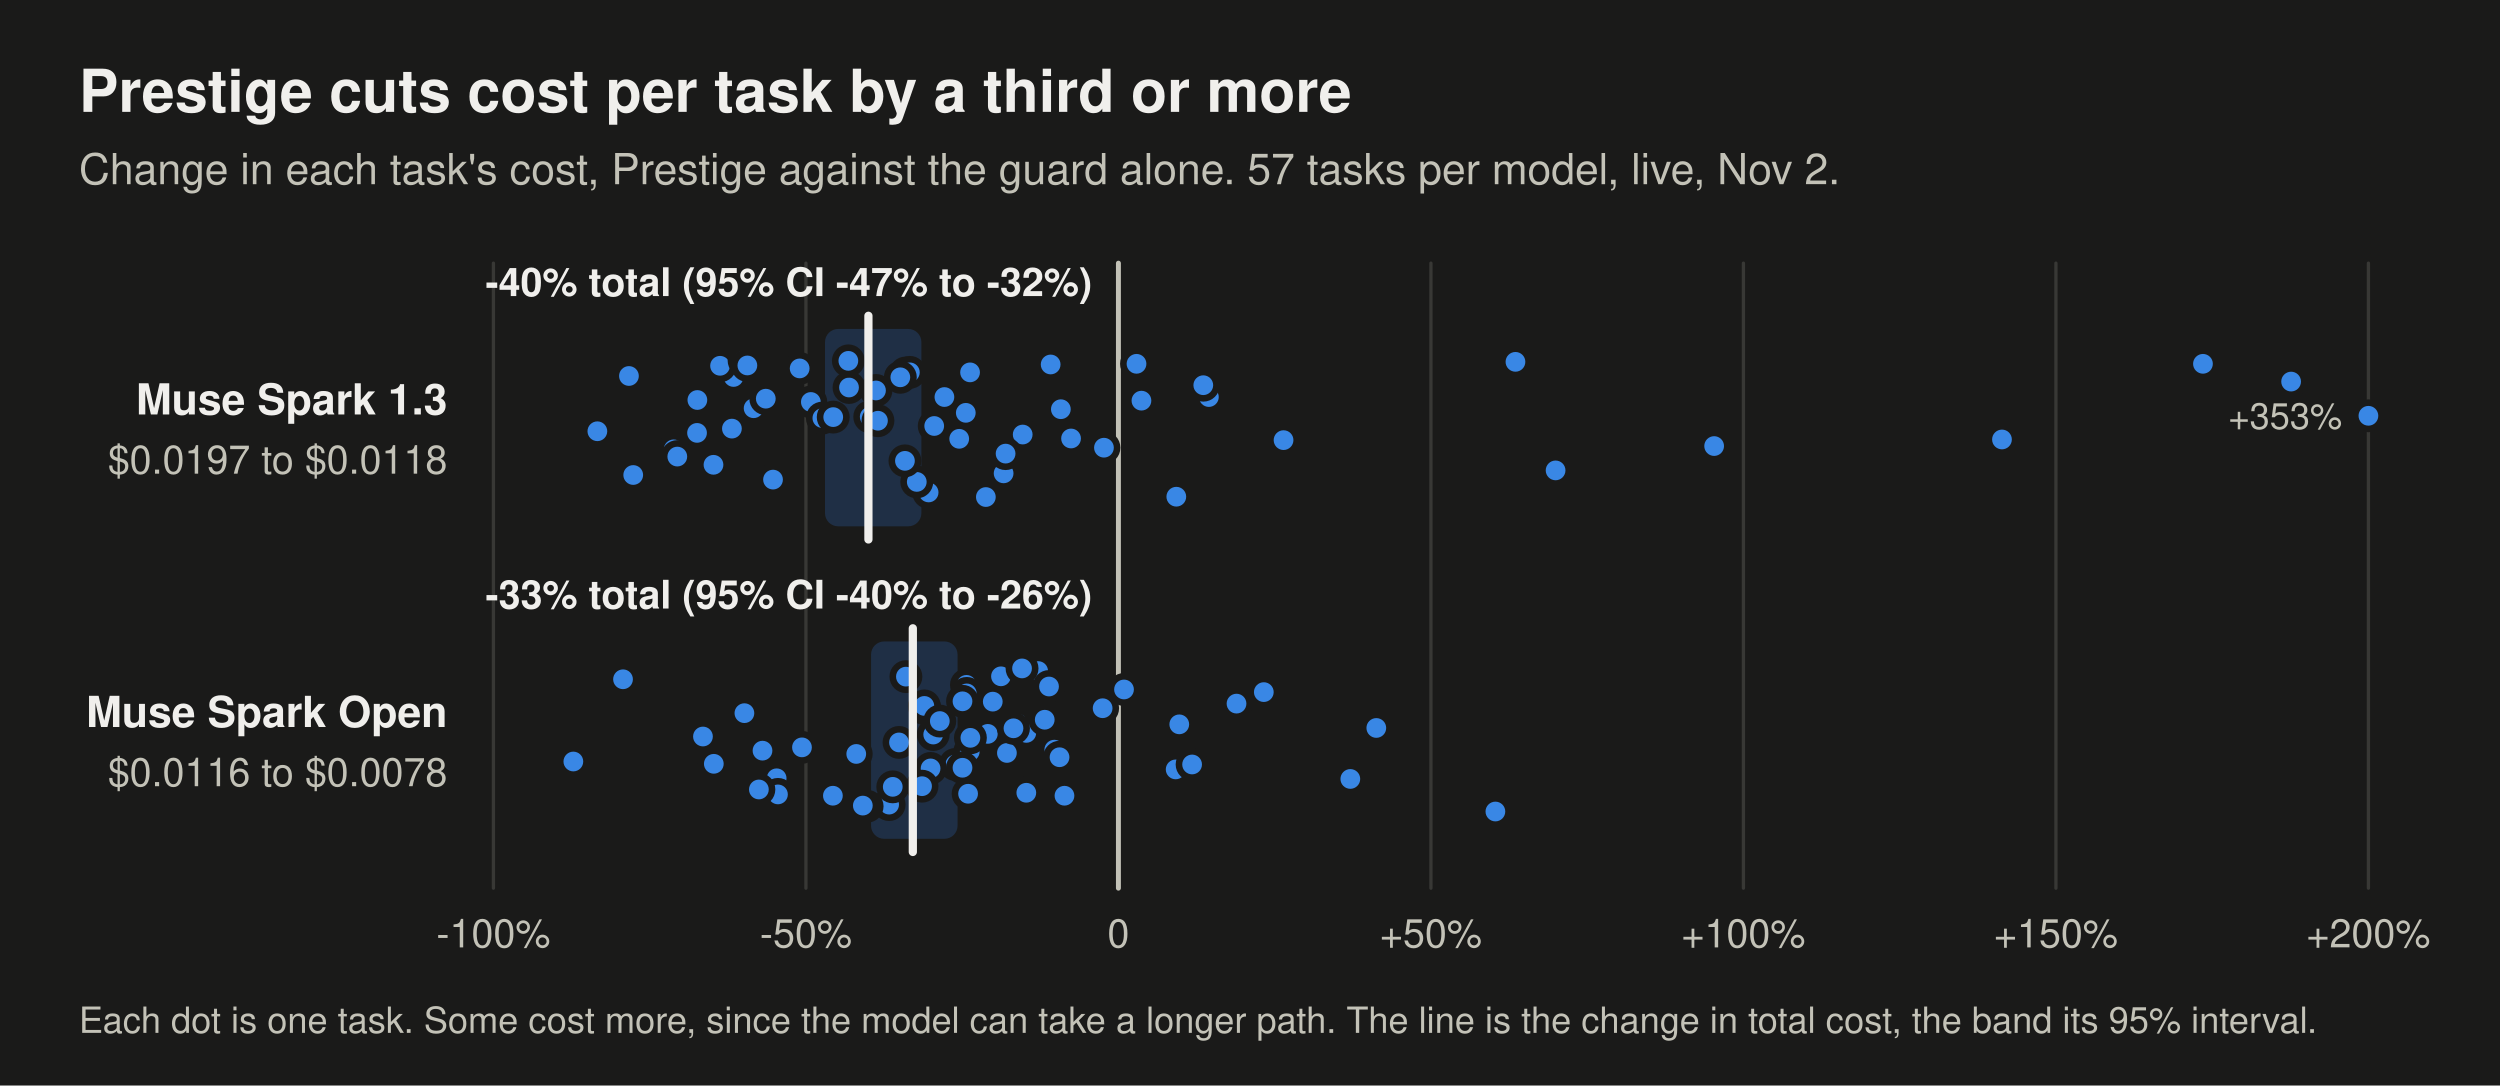
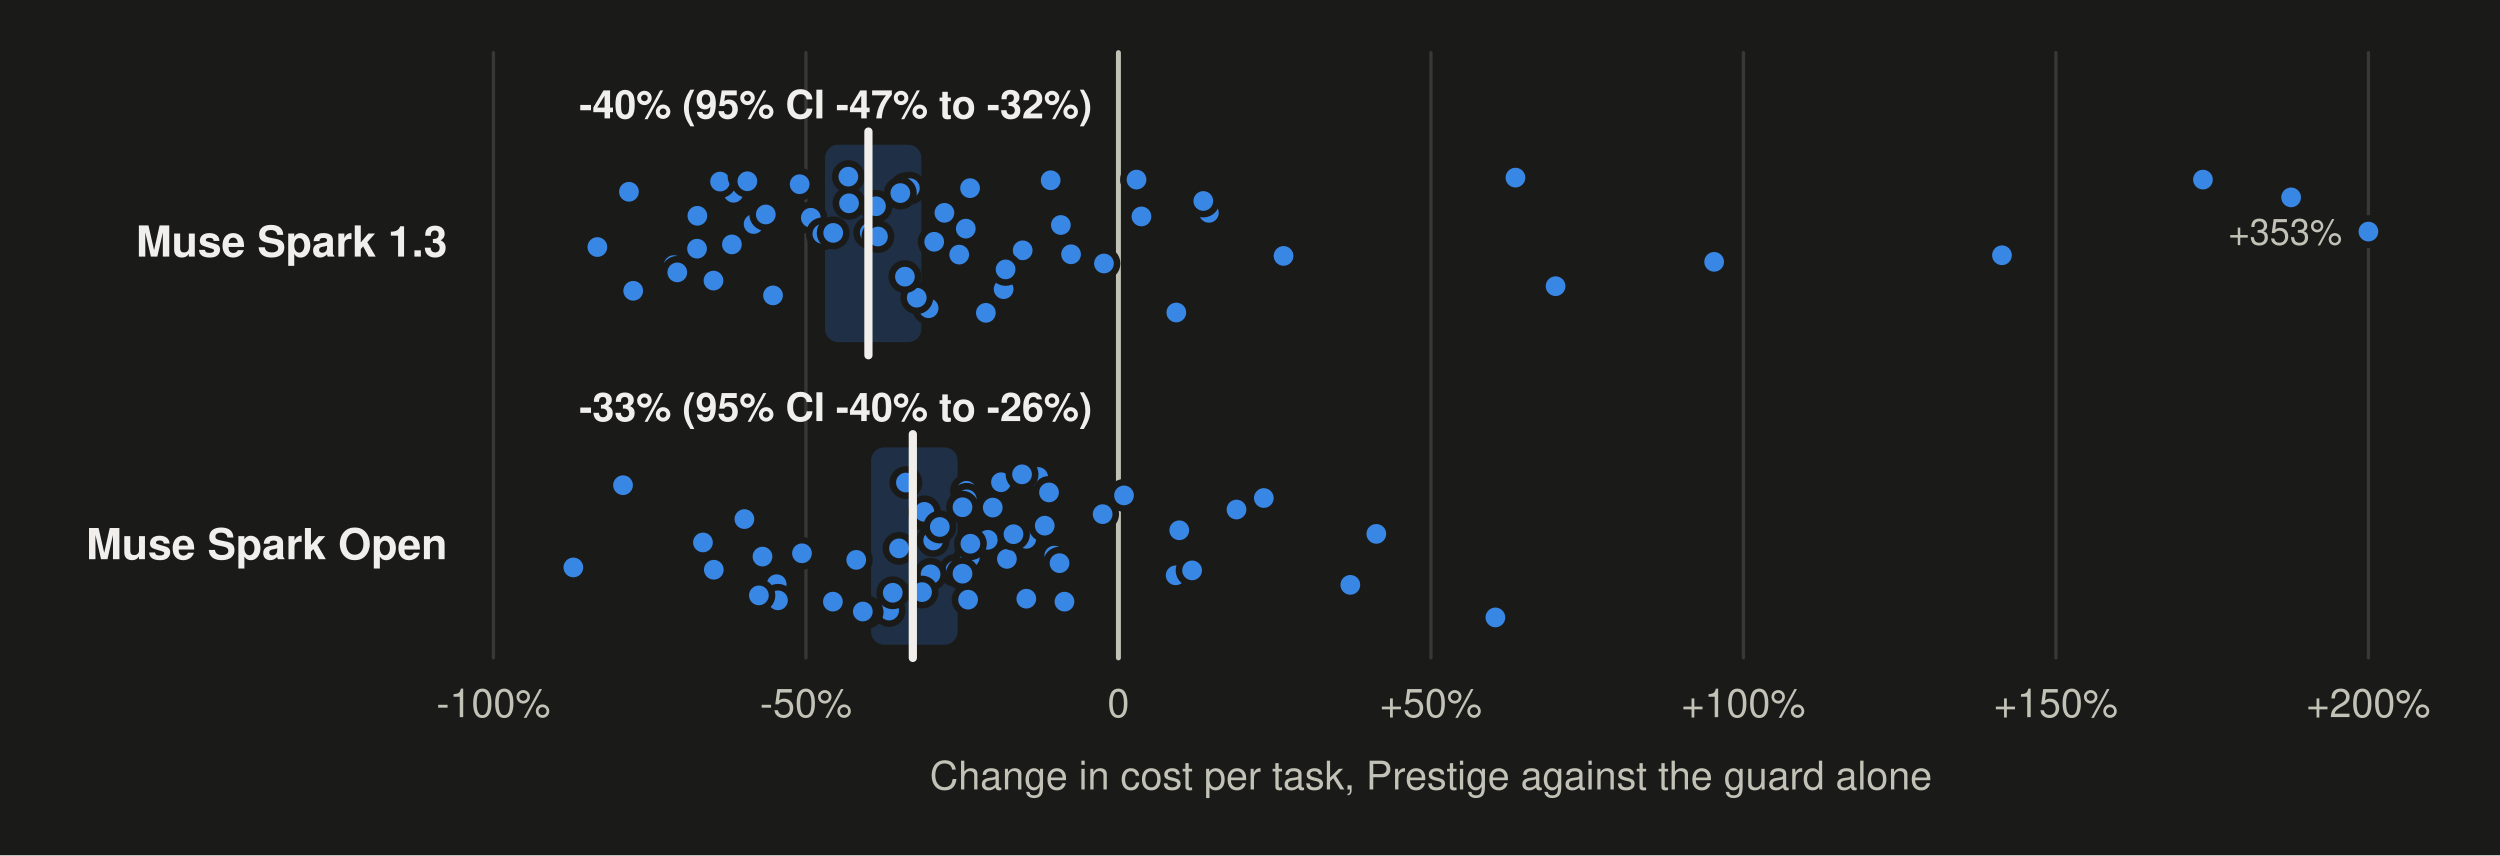
- <svg xmlns="http://www.w3.org/2000/svg" width="760" height="330" viewBox="0 0 760 330" role="img" aria-label="Prestige cuts cost per task by 40% on Muse Spark and 33% on Muse Spark Open">
-   <rect width="760" height="330" fill="#1a1a19" />
-   <text x="24.0" y="34.0" font-family="-apple-system, 'Segoe UI', Helvetica, Arial, sans-serif" font-size="18" font-weight="600" fill="#f0efec" text-anchor="start">Prestige cuts cost per task by a third or more</text>
-   <text x="24.0" y="56.0" font-family="-apple-system, 'Segoe UI', Helvetica, Arial, sans-serif" font-size="13" font-weight="400" fill="#c3c2b7" text-anchor="start">Change in each task's cost, Prestige against the guard alone. 57 tasks per model, live, Nov 2.</text>
-   <line x1="150.0" y1="80.0" x2="150.0" y2="270.0" stroke="#383835" stroke-width="1" stroke-linecap="round" />
-   <text x="150.0" y="288.0" font-family="-apple-system, 'Segoe UI', Helvetica, Arial, sans-serif" font-size="12" font-weight="400" fill="#c3c2b7" text-anchor="middle">-100%</text>
-   <line x1="245.0" y1="80.0" x2="245.0" y2="270.0" stroke="#383835" stroke-width="1" stroke-linecap="round" />
-   <text x="245.0" y="288.0" font-family="-apple-system, 'Segoe UI', Helvetica, Arial, sans-serif" font-size="12" font-weight="400" fill="#c3c2b7" text-anchor="middle">-50%</text>
-   <line x1="340.0" y1="80.0" x2="340.0" y2="270.0" stroke="#383835" stroke-width="1" stroke-linecap="round" />
-   <text x="340.0" y="288.0" font-family="-apple-system, 'Segoe UI', Helvetica, Arial, sans-serif" font-size="12" font-weight="400" fill="#c3c2b7" text-anchor="middle">0</text>
-   <line x1="435.0" y1="80.0" x2="435.0" y2="270.0" stroke="#383835" stroke-width="1" stroke-linecap="round" />
-   <text x="435.0" y="288.0" font-family="-apple-system, 'Segoe UI', Helvetica, Arial, sans-serif" font-size="12" font-weight="400" fill="#c3c2b7" text-anchor="middle">+50%</text>
-   <line x1="530.0" y1="80.0" x2="530.0" y2="270.0" stroke="#383835" stroke-width="1" stroke-linecap="round" />
-   <text x="530.0" y="288.0" font-family="-apple-system, 'Segoe UI', Helvetica, Arial, sans-serif" font-size="12" font-weight="400" fill="#c3c2b7" text-anchor="middle">+100%</text>
-   <line x1="625.0" y1="80.0" x2="625.0" y2="270.0" stroke="#383835" stroke-width="1" stroke-linecap="round" />
-   <text x="625.0" y="288.0" font-family="-apple-system, 'Segoe UI', Helvetica, Arial, sans-serif" font-size="12" font-weight="400" fill="#c3c2b7" text-anchor="middle">+150%</text>
-   <line x1="720.0" y1="80.0" x2="720.0" y2="270.0" stroke="#383835" stroke-width="1" stroke-linecap="round" />
-   <text x="720.0" y="288.0" font-family="-apple-system, 'Segoe UI', Helvetica, Arial, sans-serif" font-size="12" font-weight="400" fill="#c3c2b7" text-anchor="middle">+200%</text>
-   <line x1="340.0" y1="80.0" x2="340.0" y2="270.0" stroke="#c3c2b7" stroke-width="1.5" stroke-linecap="round" />
-   <text x="136.0" y="126.0" font-family="-apple-system, 'Segoe UI', Helvetica, Arial, sans-serif" font-size="13" font-weight="600" fill="#f0efec" text-anchor="end">Muse Spark 1.3</text>
-   <text x="136.0" y="144.0" font-family="-apple-system, 'Segoe UI', Helvetica, Arial, sans-serif" font-size="12" font-weight="400" fill="#c3c2b7" text-anchor="end">$0.0197 to $0.0118</text>
-   <rect x="250.8" y="100.0" width="29.3" height="60.0" rx="4" fill="#1f2f45" />
-   <circle cx="246.5" cy="122.2" r="4" fill="#3987e5" stroke="#1a1a19" stroke-width="2" />
-   <circle cx="223.0" cy="114.6" r="4" fill="#3987e5" stroke="#1a1a19" stroke-width="2" />
-   <circle cx="204.8" cy="136.6" r="4" fill="#3987e5" stroke="#1a1a19" stroke-width="2" />
-   <circle cx="218.9" cy="111.2" r="4" fill="#3987e5" stroke="#1a1a19" stroke-width="2" />
-   <circle cx="211.9" cy="131.6" r="4" fill="#3987e5" stroke="#1a1a19" stroke-width="2" />
-   <circle cx="229.1" cy="124.1" r="4" fill="#3987e5" stroke="#1a1a19" stroke-width="2" />
-   <circle cx="669.7" cy="110.6" r="4" fill="#3987e5" stroke="#1a1a19" stroke-width="2" />
-   <circle cx="222.5" cy="130.3" r="4" fill="#3987e5" stroke="#1a1a19" stroke-width="2" />
-   <circle cx="226.2" cy="109.6" r="4" fill="#3987e5" stroke="#1a1a19" stroke-width="2" />
-   <circle cx="250.0" cy="127.1" r="4" fill="#3987e5" stroke="#1a1a19" stroke-width="2" />
-   <circle cx="227.2" cy="111.1" r="4" fill="#3987e5" stroke="#1a1a19" stroke-width="2" />
-   <circle cx="243.1" cy="112.0" r="4" fill="#3987e5" stroke="#1a1a19" stroke-width="2" />
-   <circle cx="264.4" cy="126.7" r="4" fill="#3987e5" stroke="#1a1a19" stroke-width="2" />
-   <circle cx="192.5" cy="144.4" r="4" fill="#3987e5" stroke="#1a1a19" stroke-width="2" />
-   <circle cx="275.3" cy="113.4" r="4" fill="#3987e5" stroke="#1a1a19" stroke-width="2" />
-   <circle cx="258.1" cy="117.8" r="4" fill="#3987e5" stroke="#1a1a19" stroke-width="2" />
-   <circle cx="521.1" cy="135.6" r="4" fill="#3987e5" stroke="#1a1a19" stroke-width="2" />
-   <circle cx="282.3" cy="149.7" r="4" fill="#3987e5" stroke="#1a1a19" stroke-width="2" />
-   <circle cx="291.6" cy="133.4" r="4" fill="#3987e5" stroke="#1a1a19" stroke-width="2" />
-   <circle cx="293.6" cy="125.5" r="4" fill="#3987e5" stroke="#1a1a19" stroke-width="2" />
-   <circle cx="357.6" cy="151.0" r="4" fill="#3987e5" stroke="#1a1a19" stroke-width="2" />
-   <circle cx="460.7" cy="110.0" r="4" fill="#3987e5" stroke="#1a1a19" stroke-width="2" />
-   <circle cx="235.0" cy="145.8" r="4" fill="#3987e5" stroke="#1a1a19" stroke-width="2" />
-   <circle cx="367.5" cy="120.7" r="4" fill="#3987e5" stroke="#1a1a19" stroke-width="2" />
-   <circle cx="191.2" cy="114.3" r="4" fill="#3987e5" stroke="#1a1a19" stroke-width="2" />
-   <circle cx="276.6" cy="113.2" r="4" fill="#3987e5" stroke="#1a1a19" stroke-width="2" />
-   <circle cx="212.0" cy="121.6" r="4" fill="#3987e5" stroke="#1a1a19" stroke-width="2" />
-   <circle cx="305.1" cy="143.9" r="4" fill="#3987e5" stroke="#1a1a19" stroke-width="2" />
-   <circle cx="696.5" cy="116.0" r="4" fill="#3987e5" stroke="#1a1a19" stroke-width="2" />
-   <circle cx="608.6" cy="133.6" r="4" fill="#3987e5" stroke="#1a1a19" stroke-width="2" />
-   <circle cx="335.6" cy="136.1" r="4" fill="#3987e5" stroke="#1a1a19" stroke-width="2" />
-   <circle cx="322.5" cy="124.4" r="4" fill="#3987e5" stroke="#1a1a19" stroke-width="2" />
-   <circle cx="310.9" cy="132.1" r="4" fill="#3987e5" stroke="#1a1a19" stroke-width="2" />
-   <circle cx="319.4" cy="110.8" r="4" fill="#3987e5" stroke="#1a1a19" stroke-width="2" />
-   <circle cx="345.5" cy="110.6" r="4" fill="#3987e5" stroke="#1a1a19" stroke-width="2" />
-   <circle cx="365.8" cy="117.1" r="4" fill="#3987e5" stroke="#1a1a19" stroke-width="2" />
-   <circle cx="305.7" cy="137.9" r="4" fill="#3987e5" stroke="#1a1a19" stroke-width="2" />
-   <circle cx="253.3" cy="126.8" r="4" fill="#3987e5" stroke="#1a1a19" stroke-width="2" />
-   <circle cx="347.0" cy="121.8" r="4" fill="#3987e5" stroke="#1a1a19" stroke-width="2" />
-   <circle cx="390.2" cy="133.8" r="4" fill="#3987e5" stroke="#1a1a19" stroke-width="2" />
-   <circle cx="266.9" cy="127.9" r="4" fill="#3987e5" stroke="#1a1a19" stroke-width="2" />
-   <circle cx="232.8" cy="121.2" r="4" fill="#3987e5" stroke="#1a1a19" stroke-width="2" />
-   <circle cx="472.9" cy="143.0" r="4" fill="#3987e5" stroke="#1a1a19" stroke-width="2" />
-   <circle cx="205.9" cy="138.8" r="4" fill="#3987e5" stroke="#1a1a19" stroke-width="2" />
-   <circle cx="266.3" cy="118.7" r="4" fill="#3987e5" stroke="#1a1a19" stroke-width="2" />
-   <circle cx="325.6" cy="133.3" r="4" fill="#3987e5" stroke="#1a1a19" stroke-width="2" />
-   <circle cx="181.6" cy="131.1" r="4" fill="#3987e5" stroke="#1a1a19" stroke-width="2" />
-   <circle cx="278.7" cy="146.5" r="4" fill="#3987e5" stroke="#1a1a19" stroke-width="2" />
-   <circle cx="275.1" cy="140.1" r="4" fill="#3987e5" stroke="#1a1a19" stroke-width="2" />
-   <circle cx="287.1" cy="120.7" r="4" fill="#3987e5" stroke="#1a1a19" stroke-width="2" />
-   <circle cx="299.7" cy="151.1" r="4" fill="#3987e5" stroke="#1a1a19" stroke-width="2" />
-   <circle cx="294.9" cy="113.2" r="4" fill="#3987e5" stroke="#1a1a19" stroke-width="2" />
-   <circle cx="720.0" cy="126.4" r="4" fill="#3987e5" stroke="#1a1a19" stroke-width="2" />
-   <text x="712.0" y="130.4" font-family="-apple-system, 'Segoe UI', Helvetica, Arial, sans-serif" font-size="11" font-weight="400" fill="#c3c2b7" text-anchor="end">+353%</text>
-   <circle cx="216.9" cy="141.3" r="4" fill="#3987e5" stroke="#1a1a19" stroke-width="2" />
-   <circle cx="273.7" cy="114.7" r="4" fill="#3987e5" stroke="#1a1a19" stroke-width="2" />
-   <circle cx="284.0" cy="129.5" r="4" fill="#3987e5" stroke="#1a1a19" stroke-width="2" />
-   <circle cx="257.9" cy="109.7" r="4" fill="#3987e5" stroke="#1a1a19" stroke-width="2" />
-   <line x1="264.0" y1="96.0" x2="264.0" y2="164.0" stroke="#f0efec" stroke-width="2.5" stroke-linecap="round" />
-   <text x="332.0" y="90.0" font-family="-apple-system, 'Segoe UI', Helvetica, Arial, sans-serif" font-size="12" font-weight="600" fill="#f0efec" text-anchor="end">-40% total (95% CI -47% to -32%)</text>
-   <text x="136.0" y="221.0" font-family="-apple-system, 'Segoe UI', Helvetica, Arial, sans-serif" font-size="13" font-weight="600" fill="#f0efec" text-anchor="end">Muse Spark Open</text>
-   <text x="136.0" y="239.0" font-family="-apple-system, 'Segoe UI', Helvetica, Arial, sans-serif" font-size="12" font-weight="400" fill="#c3c2b7" text-anchor="end">$0.0116 to $0.0078</text>
-   <rect x="264.8" y="195.0" width="26.3" height="60.0" rx="4" fill="#1f2f45" />
-   <circle cx="290.4" cy="232.4" r="4" fill="#3987e5" stroke="#1a1a19" stroke-width="2" />
-   <circle cx="236.1" cy="236.6" r="4" fill="#3987e5" stroke="#1a1a19" stroke-width="2" />
-   <circle cx="231.8" cy="228.2" r="4" fill="#3987e5" stroke="#1a1a19" stroke-width="2" />
-   <circle cx="236.5" cy="241.5" r="4" fill="#3987e5" stroke="#1a1a19" stroke-width="2" />
-   <circle cx="226.3" cy="216.8" r="4" fill="#3987e5" stroke="#1a1a19" stroke-width="2" />
-   <circle cx="282.9" cy="233.6" r="4" fill="#3987e5" stroke="#1a1a19" stroke-width="2" />
-   <circle cx="260.3" cy="229.2" r="4" fill="#3987e5" stroke="#1a1a19" stroke-width="2" />
-   <circle cx="294.8" cy="228.5" r="4" fill="#3987e5" stroke="#1a1a19" stroke-width="2" />
-   <circle cx="300.3" cy="223.1" r="4" fill="#3987e5" stroke="#1a1a19" stroke-width="2" />
-   <circle cx="230.7" cy="240.0" r="4" fill="#3987e5" stroke="#1a1a19" stroke-width="2" />
-   <circle cx="270.3" cy="244.6" r="4" fill="#3987e5" stroke="#1a1a19" stroke-width="2" />
-   <circle cx="213.7" cy="223.9" r="4" fill="#3987e5" stroke="#1a1a19" stroke-width="2" />
-   <circle cx="217.0" cy="232.2" r="4" fill="#3987e5" stroke="#1a1a19" stroke-width="2" />
-   <circle cx="275.4" cy="205.7" r="4" fill="#3987e5" stroke="#1a1a19" stroke-width="2" />
-   <circle cx="357.4" cy="233.9" r="4" fill="#3987e5" stroke="#1a1a19" stroke-width="2" />
-   <circle cx="174.3" cy="231.5" r="4" fill="#3987e5" stroke="#1a1a19" stroke-width="2" />
-   <circle cx="454.6" cy="246.7" r="4" fill="#3987e5" stroke="#1a1a19" stroke-width="2" />
-   <circle cx="271.4" cy="239.2" r="4" fill="#3987e5" stroke="#1a1a19" stroke-width="2" />
-   <circle cx="281.2" cy="215.5" r="4" fill="#3987e5" stroke="#1a1a19" stroke-width="2" />
-   <circle cx="309.4" cy="220.0" r="4" fill="#3987e5" stroke="#1a1a19" stroke-width="2" />
-   <circle cx="362.4" cy="232.4" r="4" fill="#3987e5" stroke="#1a1a19" stroke-width="2" />
-   <circle cx="315.6" cy="204.0" r="4" fill="#3987e5" stroke="#1a1a19" stroke-width="2" />
-   <circle cx="283.7" cy="223.3" r="4" fill="#3987e5" stroke="#1a1a19" stroke-width="2" />
-   <circle cx="384.2" cy="210.4" r="4" fill="#3987e5" stroke="#1a1a19" stroke-width="2" />
-   <circle cx="293.8" cy="208.2" r="4" fill="#3987e5" stroke="#1a1a19" stroke-width="2" />
-   <circle cx="304.3" cy="205.6" r="4" fill="#3987e5" stroke="#1a1a19" stroke-width="2" />
-   <circle cx="410.5" cy="236.8" r="4" fill="#3987e5" stroke="#1a1a19" stroke-width="2" />
-   <circle cx="318.9" cy="208.7" r="4" fill="#3987e5" stroke="#1a1a19" stroke-width="2" />
-   <circle cx="375.9" cy="213.9" r="4" fill="#3987e5" stroke="#1a1a19" stroke-width="2" />
-   <circle cx="358.5" cy="220.2" r="4" fill="#3987e5" stroke="#1a1a19" stroke-width="2" />
-   <circle cx="294.3" cy="241.3" r="4" fill="#3987e5" stroke="#1a1a19" stroke-width="2" />
-   <circle cx="189.4" cy="206.5" r="4" fill="#3987e5" stroke="#1a1a19" stroke-width="2" />
-   <circle cx="312.0" cy="222.8" r="4" fill="#3987e5" stroke="#1a1a19" stroke-width="2" />
-   <circle cx="243.8" cy="227.2" r="4" fill="#3987e5" stroke="#1a1a19" stroke-width="2" />
-   <circle cx="323.6" cy="241.9" r="4" fill="#3987e5" stroke="#1a1a19" stroke-width="2" />
-   <circle cx="280.3" cy="239.0" r="4" fill="#3987e5" stroke="#1a1a19" stroke-width="2" />
-   <circle cx="312.0" cy="241.0" r="4" fill="#3987e5" stroke="#1a1a19" stroke-width="2" />
-   <circle cx="335.2" cy="215.3" r="4" fill="#3987e5" stroke="#1a1a19" stroke-width="2" />
-   <circle cx="418.4" cy="221.3" r="4" fill="#3987e5" stroke="#1a1a19" stroke-width="2" />
-   <circle cx="317.6" cy="218.8" r="4" fill="#3987e5" stroke="#1a1a19" stroke-width="2" />
-   <circle cx="253.2" cy="241.9" r="4" fill="#3987e5" stroke="#1a1a19" stroke-width="2" />
-   <circle cx="263.6" cy="245.1" r="4" fill="#3987e5" stroke="#1a1a19" stroke-width="2" />
-   <circle cx="341.7" cy="209.6" r="4" fill="#3987e5" stroke="#1a1a19" stroke-width="2" />
-   <circle cx="293.9" cy="210.8" r="4" fill="#3987e5" stroke="#1a1a19" stroke-width="2" />
-   <circle cx="292.6" cy="213.2" r="4" fill="#3987e5" stroke="#1a1a19" stroke-width="2" />
-   <circle cx="301.8" cy="213.3" r="4" fill="#3987e5" stroke="#1a1a19" stroke-width="2" />
-   <circle cx="295.0" cy="224.3" r="4" fill="#3987e5" stroke="#1a1a19" stroke-width="2" />
-   <circle cx="306.1" cy="228.9" r="4" fill="#3987e5" stroke="#1a1a19" stroke-width="2" />
-   <circle cx="281.0" cy="214.6" r="4" fill="#3987e5" stroke="#1a1a19" stroke-width="2" />
-   <circle cx="310.7" cy="203.2" r="4" fill="#3987e5" stroke="#1a1a19" stroke-width="2" />
-   <circle cx="308.1" cy="221.4" r="4" fill="#3987e5" stroke="#1a1a19" stroke-width="2" />
-   <circle cx="285.7" cy="219.2" r="4" fill="#3987e5" stroke="#1a1a19" stroke-width="2" />
-   <circle cx="320.5" cy="227.9" r="4" fill="#3987e5" stroke="#1a1a19" stroke-width="2" />
-   <circle cx="262.3" cy="244.9" r="4" fill="#3987e5" stroke="#1a1a19" stroke-width="2" />
-   <circle cx="292.6" cy="233.4" r="4" fill="#3987e5" stroke="#1a1a19" stroke-width="2" />
-   <circle cx="273.3" cy="225.7" r="4" fill="#3987e5" stroke="#1a1a19" stroke-width="2" />
-   <circle cx="322.1" cy="230.2" r="4" fill="#3987e5" stroke="#1a1a19" stroke-width="2" />
-   <line x1="277.5" y1="191.0" x2="277.5" y2="259.0" stroke="#f0efec" stroke-width="2.5" stroke-linecap="round" />
-   <text x="332.0" y="185.0" font-family="-apple-system, 'Segoe UI', Helvetica, Arial, sans-serif" font-size="12" font-weight="600" fill="#f0efec" text-anchor="end">-33% total (95% CI -40% to -26%)</text>
-   <text x="24.0" y="314.0" font-family="-apple-system, 'Segoe UI', Helvetica, Arial, sans-serif" font-size="11" font-weight="400" fill="#c3c2b7" text-anchor="start">Each dot is one task. Some cost more, since the model can take a longer path. The line is the change in total cost, the band its 95% interval.</text>
+ <svg xmlns="http://www.w3.org/2000/svg" width="760" height="260" viewBox="0 0 760 260" role="img" aria-label="Change in cost per task, Prestige against the guard alone">
+   <rect width="760" height="260" fill="#1a1a19" />
+   <line x1="150.0" y1="16.0" x2="150.0" y2="200.0" stroke="#383835" stroke-width="1" stroke-linecap="round" />
+   <text x="150.0" y="218.0" font-family="-apple-system, 'Segoe UI', Helvetica, Arial, sans-serif" font-size="12" font-weight="400" fill="#c3c2b7" text-anchor="middle">-100%</text>
+   <line x1="245.0" y1="16.0" x2="245.0" y2="200.0" stroke="#383835" stroke-width="1" stroke-linecap="round" />
+   <text x="245.0" y="218.0" font-family="-apple-system, 'Segoe UI', Helvetica, Arial, sans-serif" font-size="12" font-weight="400" fill="#c3c2b7" text-anchor="middle">-50%</text>
+   <line x1="340.0" y1="16.0" x2="340.0" y2="200.0" stroke="#383835" stroke-width="1" stroke-linecap="round" />
+   <text x="340.0" y="218.0" font-family="-apple-system, 'Segoe UI', Helvetica, Arial, sans-serif" font-size="12" font-weight="400" fill="#c3c2b7" text-anchor="middle">0</text>
+   <line x1="435.0" y1="16.0" x2="435.0" y2="200.0" stroke="#383835" stroke-width="1" stroke-linecap="round" />
+   <text x="435.0" y="218.0" font-family="-apple-system, 'Segoe UI', Helvetica, Arial, sans-serif" font-size="12" font-weight="400" fill="#c3c2b7" text-anchor="middle">+50%</text>
+   <line x1="530.0" y1="16.0" x2="530.0" y2="200.0" stroke="#383835" stroke-width="1" stroke-linecap="round" />
+   <text x="530.0" y="218.0" font-family="-apple-system, 'Segoe UI', Helvetica, Arial, sans-serif" font-size="12" font-weight="400" fill="#c3c2b7" text-anchor="middle">+100%</text>
+   <line x1="625.0" y1="16.0" x2="625.0" y2="200.0" stroke="#383835" stroke-width="1" stroke-linecap="round" />
+   <text x="625.0" y="218.0" font-family="-apple-system, 'Segoe UI', Helvetica, Arial, sans-serif" font-size="12" font-weight="400" fill="#c3c2b7" text-anchor="middle">+150%</text>
+   <line x1="720.0" y1="16.0" x2="720.0" y2="200.0" stroke="#383835" stroke-width="1" stroke-linecap="round" />
+   <text x="720.0" y="218.0" font-family="-apple-system, 'Segoe UI', Helvetica, Arial, sans-serif" font-size="12" font-weight="400" fill="#c3c2b7" text-anchor="middle">+200%</text>
+   <text x="435.0" y="240.0" font-family="-apple-system, 'Segoe UI', Helvetica, Arial, sans-serif" font-size="12" font-weight="400" fill="#c3c2b7" text-anchor="middle">Change in cost per task, Prestige against the guard alone</text>
+   <line x1="340.0" y1="16.0" x2="340.0" y2="200.0" stroke="#c3c2b7" stroke-width="1.5" stroke-linecap="round" />
+   <text x="136.0" y="78.0" font-family="-apple-system, 'Segoe UI', Helvetica, Arial, sans-serif" font-size="13" font-weight="600" fill="#f0efec" text-anchor="end">Muse Spark 1.3</text>
+   <rect x="250.8" y="44.0" width="29.3" height="60.0" rx="4" fill="#1f2f45" />
+   <circle cx="246.5" cy="66.2" r="4" fill="#3987e5" stroke="#1a1a19" stroke-width="2" />
+   <circle cx="223.0" cy="58.6" r="4" fill="#3987e5" stroke="#1a1a19" stroke-width="2" />
+   <circle cx="204.8" cy="80.6" r="4" fill="#3987e5" stroke="#1a1a19" stroke-width="2" />
+   <circle cx="218.9" cy="55.2" r="4" fill="#3987e5" stroke="#1a1a19" stroke-width="2" />
+   <circle cx="211.9" cy="75.6" r="4" fill="#3987e5" stroke="#1a1a19" stroke-width="2" />
+   <circle cx="229.1" cy="68.1" r="4" fill="#3987e5" stroke="#1a1a19" stroke-width="2" />
+   <circle cx="669.7" cy="54.6" r="4" fill="#3987e5" stroke="#1a1a19" stroke-width="2" />
+   <circle cx="222.5" cy="74.3" r="4" fill="#3987e5" stroke="#1a1a19" stroke-width="2" />
+   <circle cx="226.2" cy="53.6" r="4" fill="#3987e5" stroke="#1a1a19" stroke-width="2" />
+   <circle cx="250.0" cy="71.1" r="4" fill="#3987e5" stroke="#1a1a19" stroke-width="2" />
+   <circle cx="227.2" cy="55.1" r="4" fill="#3987e5" stroke="#1a1a19" stroke-width="2" />
+   <circle cx="243.1" cy="56.0" r="4" fill="#3987e5" stroke="#1a1a19" stroke-width="2" />
+   <circle cx="264.4" cy="70.7" r="4" fill="#3987e5" stroke="#1a1a19" stroke-width="2" />
+   <circle cx="192.5" cy="88.4" r="4" fill="#3987e5" stroke="#1a1a19" stroke-width="2" />
+   <circle cx="275.3" cy="57.4" r="4" fill="#3987e5" stroke="#1a1a19" stroke-width="2" />
+   <circle cx="258.1" cy="61.8" r="4" fill="#3987e5" stroke="#1a1a19" stroke-width="2" />
+   <circle cx="521.1" cy="79.6" r="4" fill="#3987e5" stroke="#1a1a19" stroke-width="2" />
+   <circle cx="282.3" cy="93.7" r="4" fill="#3987e5" stroke="#1a1a19" stroke-width="2" />
+   <circle cx="291.6" cy="77.4" r="4" fill="#3987e5" stroke="#1a1a19" stroke-width="2" />
+   <circle cx="293.6" cy="69.5" r="4" fill="#3987e5" stroke="#1a1a19" stroke-width="2" />
+   <circle cx="357.6" cy="95.0" r="4" fill="#3987e5" stroke="#1a1a19" stroke-width="2" />
+   <circle cx="460.7" cy="54.0" r="4" fill="#3987e5" stroke="#1a1a19" stroke-width="2" />
+   <circle cx="235.0" cy="89.8" r="4" fill="#3987e5" stroke="#1a1a19" stroke-width="2" />
+   <circle cx="367.5" cy="64.7" r="4" fill="#3987e5" stroke="#1a1a19" stroke-width="2" />
+   <circle cx="191.2" cy="58.3" r="4" fill="#3987e5" stroke="#1a1a19" stroke-width="2" />
+   <circle cx="276.6" cy="57.2" r="4" fill="#3987e5" stroke="#1a1a19" stroke-width="2" />
+   <circle cx="212.0" cy="65.6" r="4" fill="#3987e5" stroke="#1a1a19" stroke-width="2" />
+   <circle cx="305.1" cy="87.9" r="4" fill="#3987e5" stroke="#1a1a19" stroke-width="2" />
+   <circle cx="696.5" cy="60.0" r="4" fill="#3987e5" stroke="#1a1a19" stroke-width="2" />
+   <circle cx="608.6" cy="77.6" r="4" fill="#3987e5" stroke="#1a1a19" stroke-width="2" />
+   <circle cx="335.6" cy="80.1" r="4" fill="#3987e5" stroke="#1a1a19" stroke-width="2" />
+   <circle cx="322.5" cy="68.4" r="4" fill="#3987e5" stroke="#1a1a19" stroke-width="2" />
+   <circle cx="310.9" cy="76.1" r="4" fill="#3987e5" stroke="#1a1a19" stroke-width="2" />
+   <circle cx="319.4" cy="54.8" r="4" fill="#3987e5" stroke="#1a1a19" stroke-width="2" />
+   <circle cx="345.5" cy="54.6" r="4" fill="#3987e5" stroke="#1a1a19" stroke-width="2" />
+   <circle cx="365.8" cy="61.1" r="4" fill="#3987e5" stroke="#1a1a19" stroke-width="2" />
+   <circle cx="305.7" cy="81.9" r="4" fill="#3987e5" stroke="#1a1a19" stroke-width="2" />
+   <circle cx="253.3" cy="70.8" r="4" fill="#3987e5" stroke="#1a1a19" stroke-width="2" />
+   <circle cx="347.0" cy="65.8" r="4" fill="#3987e5" stroke="#1a1a19" stroke-width="2" />
+   <circle cx="390.2" cy="77.8" r="4" fill="#3987e5" stroke="#1a1a19" stroke-width="2" />
+   <circle cx="266.9" cy="71.9" r="4" fill="#3987e5" stroke="#1a1a19" stroke-width="2" />
+   <circle cx="232.8" cy="65.2" r="4" fill="#3987e5" stroke="#1a1a19" stroke-width="2" />
+   <circle cx="472.9" cy="87.0" r="4" fill="#3987e5" stroke="#1a1a19" stroke-width="2" />
+   <circle cx="205.9" cy="82.8" r="4" fill="#3987e5" stroke="#1a1a19" stroke-width="2" />
+   <circle cx="266.3" cy="62.7" r="4" fill="#3987e5" stroke="#1a1a19" stroke-width="2" />
+   <circle cx="325.6" cy="77.3" r="4" fill="#3987e5" stroke="#1a1a19" stroke-width="2" />
+   <circle cx="181.6" cy="75.1" r="4" fill="#3987e5" stroke="#1a1a19" stroke-width="2" />
+   <circle cx="278.7" cy="90.5" r="4" fill="#3987e5" stroke="#1a1a19" stroke-width="2" />
+   <circle cx="275.1" cy="84.1" r="4" fill="#3987e5" stroke="#1a1a19" stroke-width="2" />
+   <circle cx="287.1" cy="64.7" r="4" fill="#3987e5" stroke="#1a1a19" stroke-width="2" />
+   <circle cx="299.7" cy="95.1" r="4" fill="#3987e5" stroke="#1a1a19" stroke-width="2" />
+   <circle cx="294.9" cy="57.2" r="4" fill="#3987e5" stroke="#1a1a19" stroke-width="2" />
+   <circle cx="720.0" cy="70.4" r="4" fill="#3987e5" stroke="#1a1a19" stroke-width="2" />
+   <text x="712.0" y="74.4" font-family="-apple-system, 'Segoe UI', Helvetica, Arial, sans-serif" font-size="11" font-weight="400" fill="#c3c2b7" text-anchor="end">+353%</text>
+   <circle cx="216.9" cy="85.3" r="4" fill="#3987e5" stroke="#1a1a19" stroke-width="2" />
+   <circle cx="273.7" cy="58.7" r="4" fill="#3987e5" stroke="#1a1a19" stroke-width="2" />
+   <circle cx="284.0" cy="73.5" r="4" fill="#3987e5" stroke="#1a1a19" stroke-width="2" />
+   <circle cx="257.9" cy="53.7" r="4" fill="#3987e5" stroke="#1a1a19" stroke-width="2" />
+   <line x1="264.0" y1="40.0" x2="264.0" y2="108.0" stroke="#f0efec" stroke-width="2.5" stroke-linecap="round" />
+   <text x="332.0" y="36.0" font-family="-apple-system, 'Segoe UI', Helvetica, Arial, sans-serif" font-size="12" font-weight="600" fill="#f0efec" text-anchor="end">-40% (95% CI -47% to -32%)</text>
+   <text x="136.0" y="170.0" font-family="-apple-system, 'Segoe UI', Helvetica, Arial, sans-serif" font-size="13" font-weight="600" fill="#f0efec" text-anchor="end">Muse Spark Open</text>
+   <rect x="264.8" y="136.0" width="26.3" height="60.0" rx="4" fill="#1f2f45" />
+   <circle cx="290.4" cy="173.4" r="4" fill="#3987e5" stroke="#1a1a19" stroke-width="2" />
+   <circle cx="236.1" cy="177.6" r="4" fill="#3987e5" stroke="#1a1a19" stroke-width="2" />
+   <circle cx="231.8" cy="169.2" r="4" fill="#3987e5" stroke="#1a1a19" stroke-width="2" />
+   <circle cx="236.5" cy="182.5" r="4" fill="#3987e5" stroke="#1a1a19" stroke-width="2" />
+   <circle cx="226.3" cy="157.8" r="4" fill="#3987e5" stroke="#1a1a19" stroke-width="2" />
+   <circle cx="282.9" cy="174.6" r="4" fill="#3987e5" stroke="#1a1a19" stroke-width="2" />
+   <circle cx="260.3" cy="170.2" r="4" fill="#3987e5" stroke="#1a1a19" stroke-width="2" />
+   <circle cx="294.8" cy="169.5" r="4" fill="#3987e5" stroke="#1a1a19" stroke-width="2" />
+   <circle cx="300.3" cy="164.1" r="4" fill="#3987e5" stroke="#1a1a19" stroke-width="2" />
+   <circle cx="230.7" cy="181.0" r="4" fill="#3987e5" stroke="#1a1a19" stroke-width="2" />
+   <circle cx="270.3" cy="185.6" r="4" fill="#3987e5" stroke="#1a1a19" stroke-width="2" />
+   <circle cx="213.7" cy="164.9" r="4" fill="#3987e5" stroke="#1a1a19" stroke-width="2" />
+   <circle cx="217.0" cy="173.2" r="4" fill="#3987e5" stroke="#1a1a19" stroke-width="2" />
+   <circle cx="275.4" cy="146.7" r="4" fill="#3987e5" stroke="#1a1a19" stroke-width="2" />
+   <circle cx="357.4" cy="174.9" r="4" fill="#3987e5" stroke="#1a1a19" stroke-width="2" />
+   <circle cx="174.3" cy="172.5" r="4" fill="#3987e5" stroke="#1a1a19" stroke-width="2" />
+   <circle cx="454.6" cy="187.7" r="4" fill="#3987e5" stroke="#1a1a19" stroke-width="2" />
+   <circle cx="271.4" cy="180.2" r="4" fill="#3987e5" stroke="#1a1a19" stroke-width="2" />
+   <circle cx="281.2" cy="156.5" r="4" fill="#3987e5" stroke="#1a1a19" stroke-width="2" />
+   <circle cx="309.4" cy="161.0" r="4" fill="#3987e5" stroke="#1a1a19" stroke-width="2" />
+   <circle cx="362.4" cy="173.4" r="4" fill="#3987e5" stroke="#1a1a19" stroke-width="2" />
+   <circle cx="315.6" cy="145.0" r="4" fill="#3987e5" stroke="#1a1a19" stroke-width="2" />
+   <circle cx="283.7" cy="164.3" r="4" fill="#3987e5" stroke="#1a1a19" stroke-width="2" />
+   <circle cx="384.2" cy="151.4" r="4" fill="#3987e5" stroke="#1a1a19" stroke-width="2" />
+   <circle cx="293.8" cy="149.2" r="4" fill="#3987e5" stroke="#1a1a19" stroke-width="2" />
+   <circle cx="304.3" cy="146.6" r="4" fill="#3987e5" stroke="#1a1a19" stroke-width="2" />
+   <circle cx="410.5" cy="177.8" r="4" fill="#3987e5" stroke="#1a1a19" stroke-width="2" />
+   <circle cx="318.9" cy="149.7" r="4" fill="#3987e5" stroke="#1a1a19" stroke-width="2" />
+   <circle cx="375.9" cy="154.9" r="4" fill="#3987e5" stroke="#1a1a19" stroke-width="2" />
+   <circle cx="358.5" cy="161.2" r="4" fill="#3987e5" stroke="#1a1a19" stroke-width="2" />
+   <circle cx="294.3" cy="182.3" r="4" fill="#3987e5" stroke="#1a1a19" stroke-width="2" />
+   <circle cx="189.4" cy="147.5" r="4" fill="#3987e5" stroke="#1a1a19" stroke-width="2" />
+   <circle cx="312.0" cy="163.8" r="4" fill="#3987e5" stroke="#1a1a19" stroke-width="2" />
+   <circle cx="243.8" cy="168.2" r="4" fill="#3987e5" stroke="#1a1a19" stroke-width="2" />
+   <circle cx="323.6" cy="182.9" r="4" fill="#3987e5" stroke="#1a1a19" stroke-width="2" />
+   <circle cx="280.3" cy="180.0" r="4" fill="#3987e5" stroke="#1a1a19" stroke-width="2" />
+   <circle cx="312.0" cy="182.0" r="4" fill="#3987e5" stroke="#1a1a19" stroke-width="2" />
+   <circle cx="335.2" cy="156.3" r="4" fill="#3987e5" stroke="#1a1a19" stroke-width="2" />
+   <circle cx="418.4" cy="162.3" r="4" fill="#3987e5" stroke="#1a1a19" stroke-width="2" />
+   <circle cx="317.6" cy="159.8" r="4" fill="#3987e5" stroke="#1a1a19" stroke-width="2" />
+   <circle cx="253.2" cy="182.9" r="4" fill="#3987e5" stroke="#1a1a19" stroke-width="2" />
+   <circle cx="263.6" cy="186.1" r="4" fill="#3987e5" stroke="#1a1a19" stroke-width="2" />
+   <circle cx="341.7" cy="150.6" r="4" fill="#3987e5" stroke="#1a1a19" stroke-width="2" />
+   <circle cx="293.9" cy="151.8" r="4" fill="#3987e5" stroke="#1a1a19" stroke-width="2" />
+   <circle cx="292.6" cy="154.2" r="4" fill="#3987e5" stroke="#1a1a19" stroke-width="2" />
+   <circle cx="301.8" cy="154.3" r="4" fill="#3987e5" stroke="#1a1a19" stroke-width="2" />
+   <circle cx="295.0" cy="165.3" r="4" fill="#3987e5" stroke="#1a1a19" stroke-width="2" />
+   <circle cx="306.1" cy="169.9" r="4" fill="#3987e5" stroke="#1a1a19" stroke-width="2" />
+   <circle cx="281.0" cy="155.6" r="4" fill="#3987e5" stroke="#1a1a19" stroke-width="2" />
+   <circle cx="310.7" cy="144.2" r="4" fill="#3987e5" stroke="#1a1a19" stroke-width="2" />
+   <circle cx="308.1" cy="162.4" r="4" fill="#3987e5" stroke="#1a1a19" stroke-width="2" />
+   <circle cx="285.7" cy="160.2" r="4" fill="#3987e5" stroke="#1a1a19" stroke-width="2" />
+   <circle cx="320.5" cy="168.9" r="4" fill="#3987e5" stroke="#1a1a19" stroke-width="2" />
+   <circle cx="262.3" cy="185.9" r="4" fill="#3987e5" stroke="#1a1a19" stroke-width="2" />
+   <circle cx="292.6" cy="174.4" r="4" fill="#3987e5" stroke="#1a1a19" stroke-width="2" />
+   <circle cx="273.3" cy="166.7" r="4" fill="#3987e5" stroke="#1a1a19" stroke-width="2" />
+   <circle cx="322.1" cy="171.2" r="4" fill="#3987e5" stroke="#1a1a19" stroke-width="2" />
+   <line x1="277.5" y1="132.0" x2="277.5" y2="200.0" stroke="#f0efec" stroke-width="2.5" stroke-linecap="round" />
+   <text x="332.0" y="128.0" font-family="-apple-system, 'Segoe UI', Helvetica, Arial, sans-serif" font-size="12" font-weight="600" fill="#f0efec" text-anchor="end">-33% (95% CI -40% to -26%)</text>
</svg>
